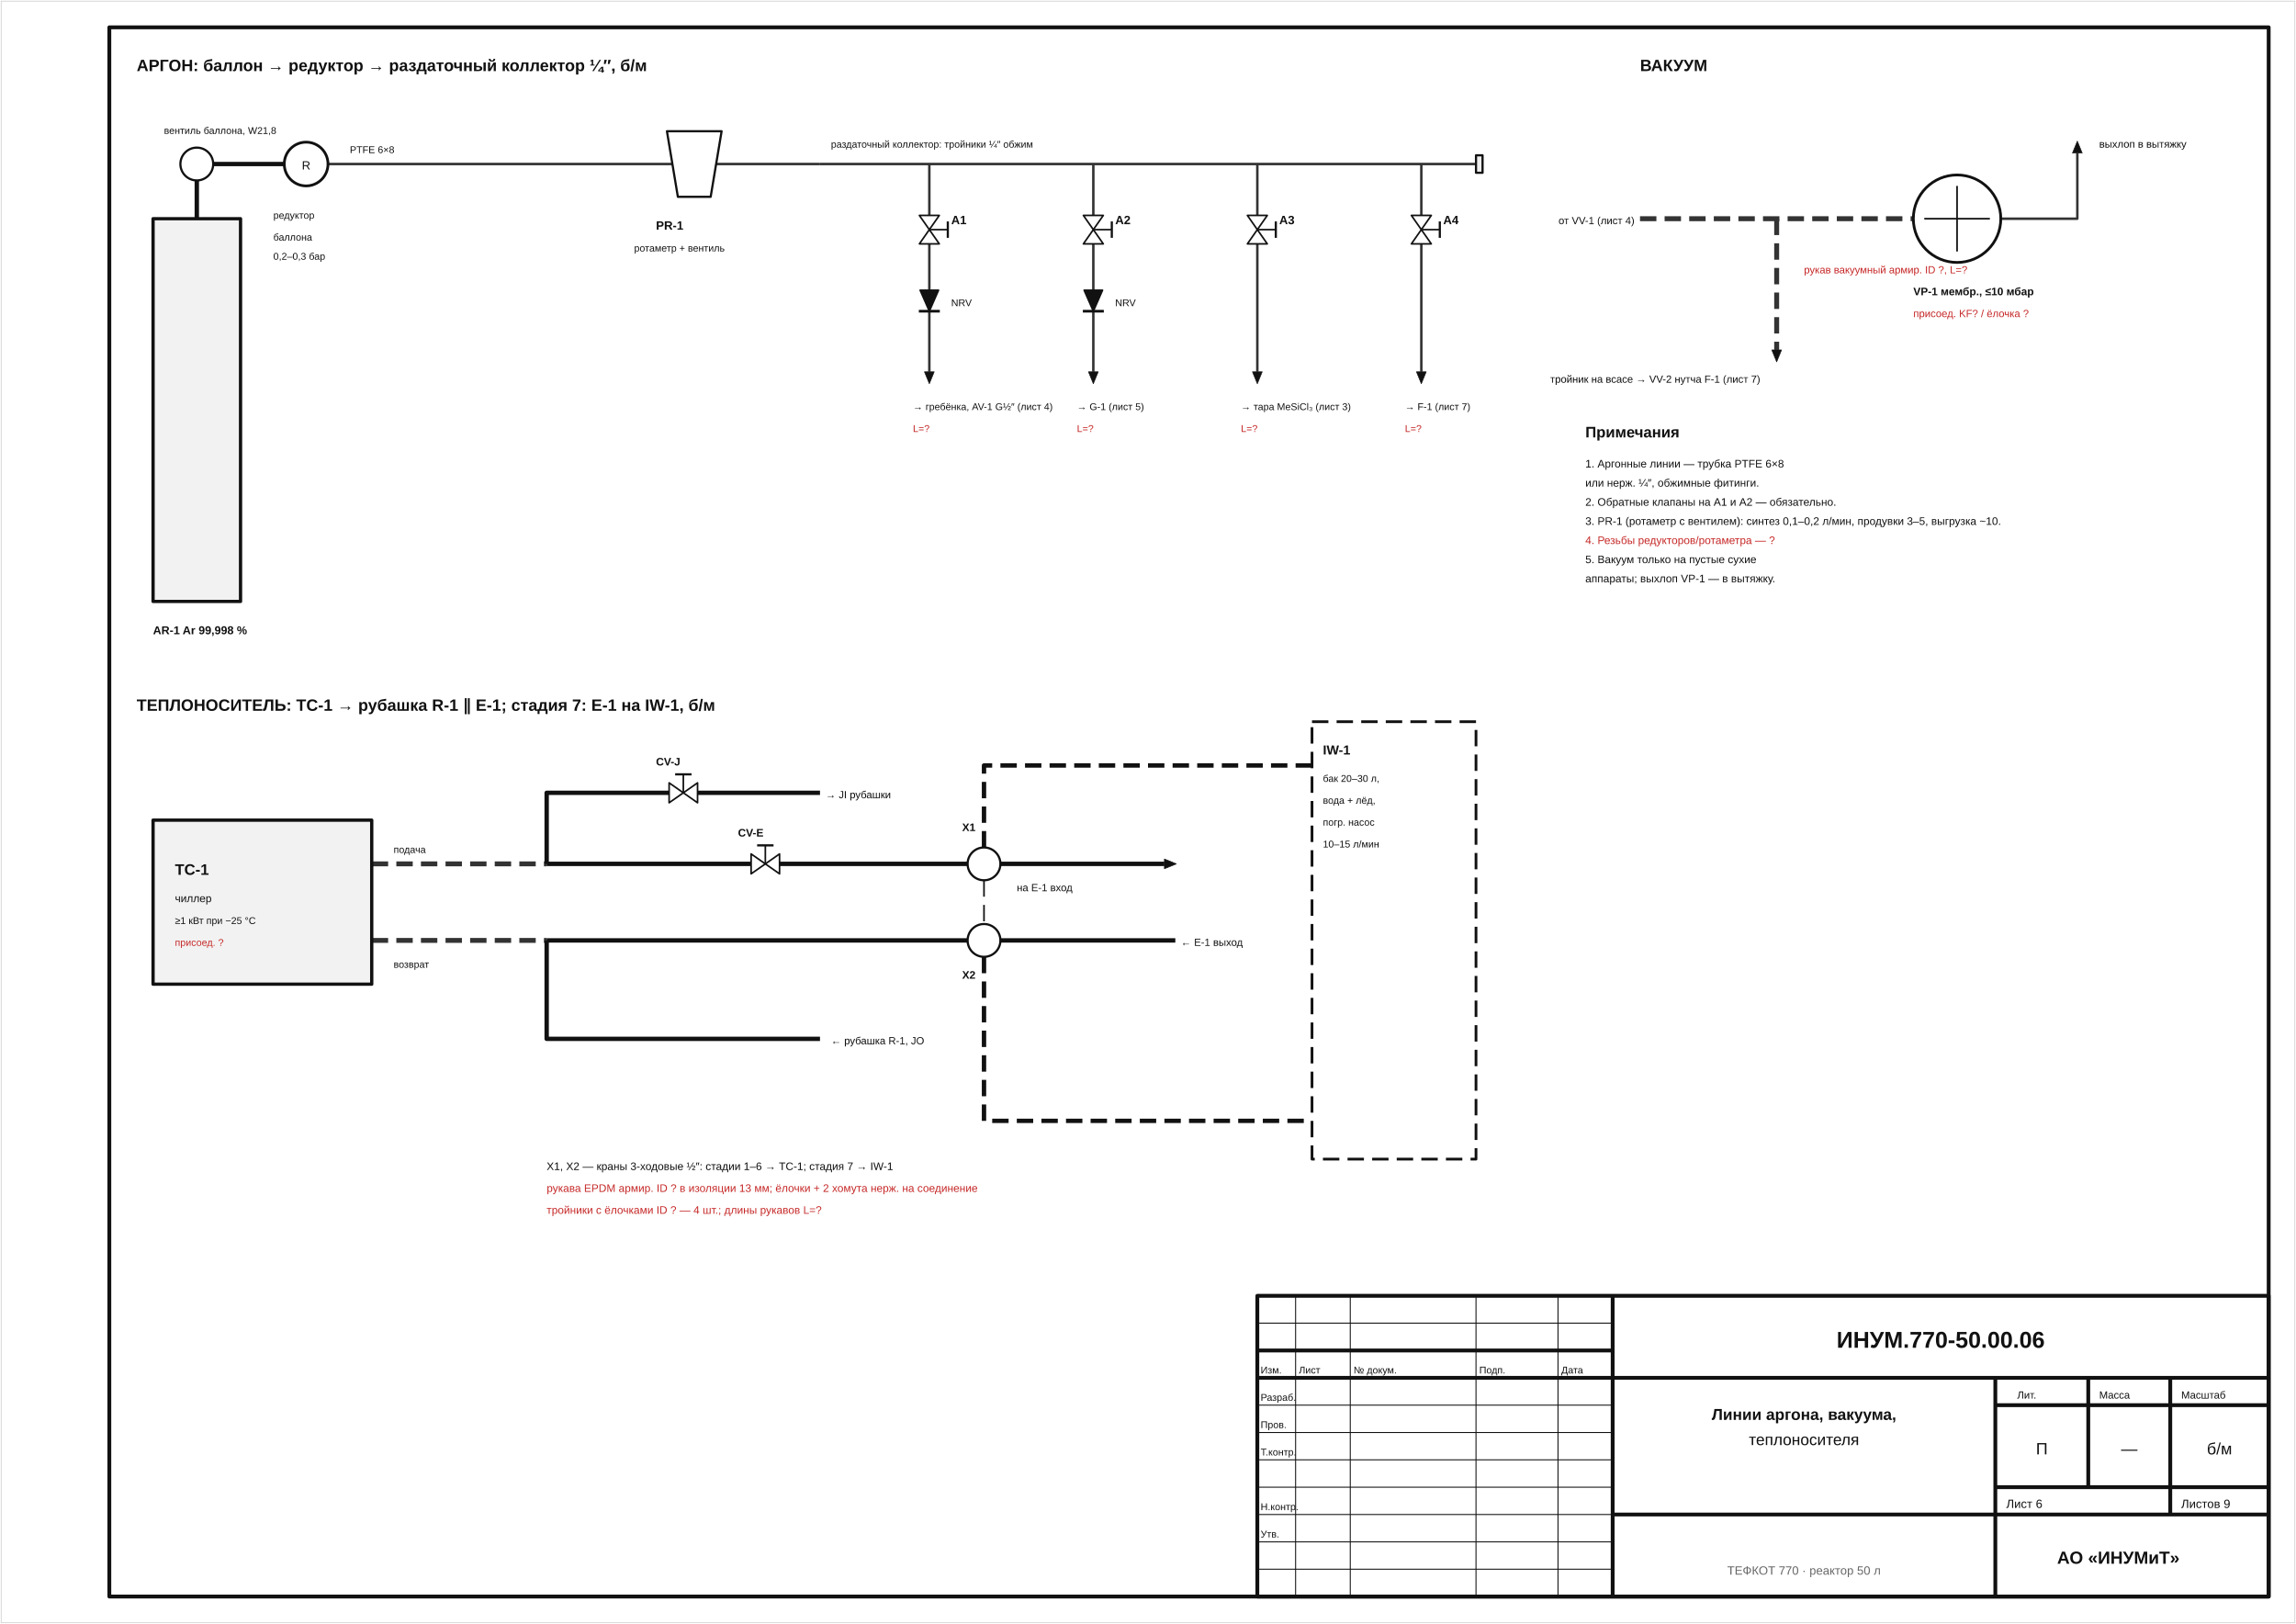
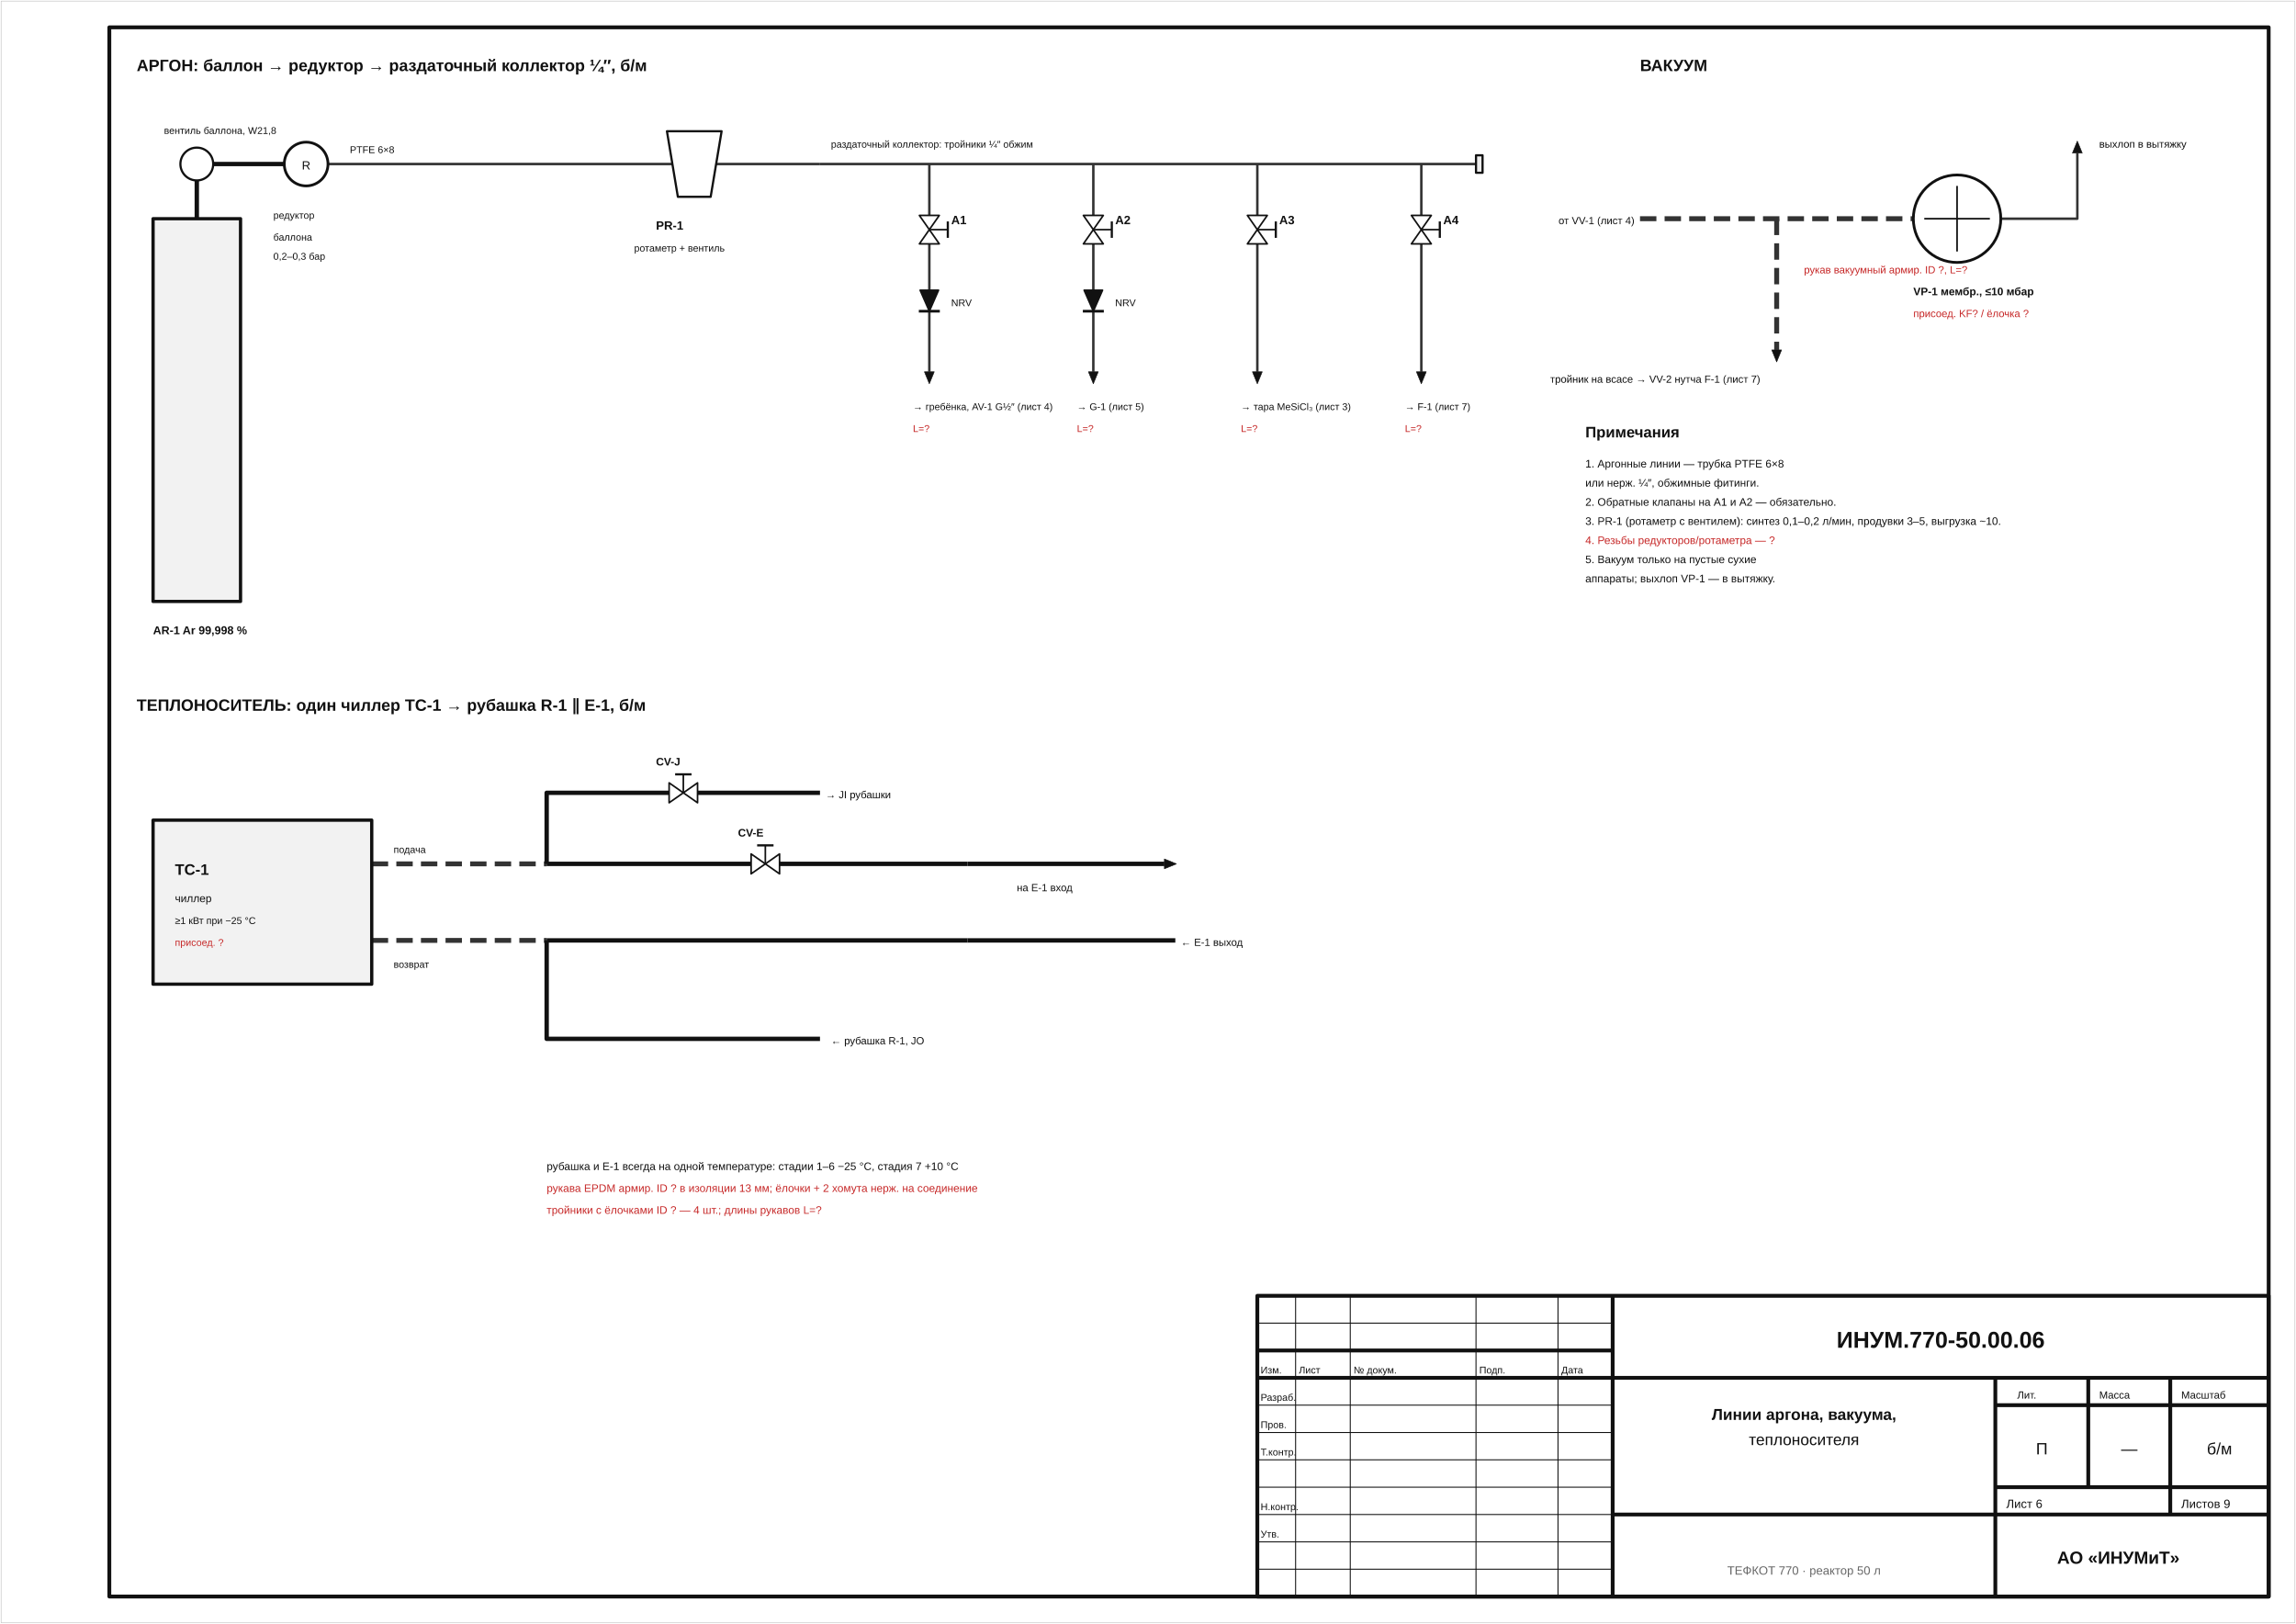
<svg xmlns="http://www.w3.org/2000/svg" viewBox="0 0 420.0 297.0" width="420.0mm" height="297.0mm" font-family="Arial, 'Liberation Sans', sans-serif">
  <rect width="100%" height="100%" fill="#fff" />
  <path d="M230.00,247.00 L295.00,247.00" fill="none" stroke="#111111" stroke-width="0.7" stroke-linejoin="round" />
  <path d="M230.00,252.00 L295.00,252.00" fill="none" stroke="#111111" stroke-width="0.7" stroke-linejoin="round" />
  <path d="M295.00,237.00 L295.00,292.00" fill="none" stroke="#111111" stroke-width="0.7" stroke-linejoin="round" />
  <path d="M295.00,252.00 L415.00,252.00" fill="none" stroke="#111111" stroke-width="0.7" stroke-linejoin="round" />
  <path d="M365.00,252.00 L365.00,292.00" fill="none" stroke="#111111" stroke-width="0.7" stroke-linejoin="round" />
  <path d="M295.00,277.00 L415.00,277.00" fill="none" stroke="#111111" stroke-width="0.7" stroke-linejoin="round" />
  <path d="M365.00,257.00 L415.00,257.00" fill="none" stroke="#111111" stroke-width="0.7" stroke-linejoin="round" />
  <path d="M365.00,272.00 L415.00,272.00" fill="none" stroke="#111111" stroke-width="0.7" stroke-linejoin="round" />
  <path d="M382.00,252.00 L382.00,272.00" fill="none" stroke="#111111" stroke-width="0.7" stroke-linejoin="round" />
  <path d="M397.00,252.00 L397.00,272.00" fill="none" stroke="#111111" stroke-width="0.7" stroke-linejoin="round" />
  <path d="M397.00,272.00 L397.00,277.00" fill="none" stroke="#111111" stroke-width="0.7" stroke-linejoin="round" />
  <path d="M36.00,40.00 L36.00,33.00" fill="none" stroke="#111111" stroke-width="0.8" stroke-linejoin="round" />
  <path d="M39.00,30.00 L52.00,30.00" fill="none" stroke="#111111" stroke-width="0.8" stroke-linejoin="round" />
  <path d="M60.00,30.00 L150.00,30.00" fill="none" stroke="#333333" stroke-width="0.45" stroke-linejoin="round" />
  <path d="M150.00,30.00 L270.00,30.00" fill="none" stroke="#333333" stroke-width="0.45" stroke-linejoin="round" />
  <path d="M170.00,30.00 L170.00,39.40" fill="none" stroke="#333333" stroke-width="0.45" stroke-linejoin="round" />
  <path d="M170.00,44.60 L170.00,53.08" fill="none" stroke="#333333" stroke-width="0.45" stroke-linejoin="round" />
  <path d="M170.00,56.92 L170.00,68.00" fill="none" stroke="#333333" stroke-width="0.45" stroke-linejoin="round" />
  <path d="M200.00,30.00 L200.00,39.40" fill="none" stroke="#333333" stroke-width="0.45" stroke-linejoin="round" />
  <path d="M200.00,44.60 L200.00,53.08" fill="none" stroke="#333333" stroke-width="0.45" stroke-linejoin="round" />
  <path d="M200.00,56.92 L200.00,68.00" fill="none" stroke="#333333" stroke-width="0.45" stroke-linejoin="round" />
  <path d="M230.00,30.00 L230.00,39.40" fill="none" stroke="#333333" stroke-width="0.45" stroke-linejoin="round" />
  <path d="M230.00,44.60 L230.00,68.00" fill="none" stroke="#333333" stroke-width="0.45" stroke-linejoin="round" />
  <path d="M260.00,30.00 L260.00,39.40" fill="none" stroke="#333333" stroke-width="0.45" stroke-linejoin="round" />
  <path d="M260.00,44.60 L260.00,68.00" fill="none" stroke="#333333" stroke-width="0.45" stroke-linejoin="round" />
  <path d="M300.00,40.00 L350.00,40.00" fill="none" stroke="#333333" stroke-width="0.9" stroke-dasharray="3 1.5" stroke-linejoin="round" />
  <path d="M325.00,40.00 L325.00,64.00" fill="none" stroke="#333333" stroke-width="0.9" stroke-dasharray="3 1.5" stroke-linejoin="round" />
  <path d="M366.00,40.00 L380.00,40.00 L380.00,28.00" fill="none" stroke="#333333" stroke-width="0.45" stroke-linejoin="round" />
  <path d="M68.00,158.00 L100.00,158.00" fill="none" stroke="#333333" stroke-width="0.9" stroke-dasharray="3 1.5" stroke-linejoin="round" />
  <path d="M68.00,172.00 L100.00,172.00" fill="none" stroke="#333333" stroke-width="0.9" stroke-dasharray="3 1.5" stroke-linejoin="round" />
  <path d="M100.00,158.00 L100.00,145.00 L122.40,145.00" fill="none" stroke="#111111" stroke-width="0.8" stroke-linejoin="round" />
  <path d="M127.60,145.00 L150.00,145.00" fill="none" stroke="#111111" stroke-width="0.8" stroke-linejoin="round" />
  <path d="M100.00,158.00 L137.40,158.00" fill="none" stroke="#111111" stroke-width="0.8" stroke-linejoin="round" />
  <path d="M142.60,158.00 L177.00,158.00" fill="none" stroke="#111111" stroke-width="0.8" stroke-linejoin="round" />
-   <path d="M183.00,158.00 L213.00,158.00" fill="none" stroke="#111111" stroke-width="0.8" stroke-linejoin="round" />
+   <path d="M177.00,158.00 L213.00,158.00" fill="none" stroke="#111111" stroke-width="0.8" stroke-linejoin="round" />
  <path d="M100.00,172.00 L100.00,190.00 L150.00,190.00" fill="none" stroke="#111111" stroke-width="0.8" stroke-linejoin="round" />
  <path d="M100.00,172.00 L177.00,172.00" fill="none" stroke="#111111" stroke-width="0.8" stroke-linejoin="round" />
-   <path d="M183.00,172.00 L215.00,172.00" fill="none" stroke="#111111" stroke-width="0.8" stroke-linejoin="round" />
-   <path d="M180.00,155.00 L180.00,140.00 L240.00,140.00" fill="none" stroke="#111111" stroke-width="0.8" stroke-dasharray="3 1.5" stroke-linejoin="round" />
-   <path d="M180.00,175.00 L180.00,205.00 L240.00,205.00" fill="none" stroke="#111111" stroke-width="0.8" stroke-dasharray="3 1.5" stroke-linejoin="round" />
+   <path d="M177.00,172.00 L215.00,172.00" fill="none" stroke="#111111" stroke-width="0.8" stroke-linejoin="round" />
  <path d="M0.20,0.20 L419.80,0.20 L419.80,296.80 L0.20,296.80 Z" fill="none" stroke="#bbbbbb" stroke-width="0.1" stroke-linejoin="round" />
  <path d="M20.00,5.00 L415.00,5.00 L415.00,292.00 L20.00,292.00 Z" fill="none" stroke="#111111" stroke-width="0.7" stroke-linejoin="round" />
  <path d="M230.00,237.00 L415.00,237.00 L415.00,292.00 L230.00,292.00 Z" fill="none" stroke="#111111" stroke-width="0.7" stroke-linejoin="round" />
  <path d="M230.00,242.00 L295.00,242.00" fill="none" stroke="#111111" stroke-width="0.18" stroke-linejoin="round" />
  <path d="M230.00,257.00 L295.00,257.00" fill="none" stroke="#111111" stroke-width="0.18" stroke-linejoin="round" />
  <path d="M230.00,262.00 L295.00,262.00" fill="none" stroke="#111111" stroke-width="0.18" stroke-linejoin="round" />
  <path d="M230.00,267.00 L295.00,267.00" fill="none" stroke="#111111" stroke-width="0.18" stroke-linejoin="round" />
  <path d="M230.00,272.00 L295.00,272.00" fill="none" stroke="#111111" stroke-width="0.18" stroke-linejoin="round" />
  <path d="M230.00,277.00 L295.00,277.00" fill="none" stroke="#111111" stroke-width="0.18" stroke-linejoin="round" />
  <path d="M230.00,282.00 L295.00,282.00" fill="none" stroke="#111111" stroke-width="0.18" stroke-linejoin="round" />
  <path d="M230.00,287.00 L295.00,287.00" fill="none" stroke="#111111" stroke-width="0.18" stroke-linejoin="round" />
  <path d="M237.00,237.00 L237.00,292.00" fill="none" stroke="#111111" stroke-width="0.18" stroke-linejoin="round" />
  <path d="M247.00,237.00 L247.00,292.00" fill="none" stroke="#111111" stroke-width="0.18" stroke-linejoin="round" />
  <path d="M270.00,237.00 L270.00,292.00" fill="none" stroke="#111111" stroke-width="0.18" stroke-linejoin="round" />
  <path d="M285.00,237.00 L285.00,292.00" fill="none" stroke="#111111" stroke-width="0.18" stroke-linejoin="round" />
  <text x="230.60" y="251.20" font-size="1.8" text-anchor="start" fill="#111111">Изм.</text>
  <text x="237.60" y="251.20" font-size="1.8" text-anchor="start" fill="#111111">Лист</text>
  <text x="247.60" y="251.20" font-size="1.8" text-anchor="start" fill="#111111">№ докум.</text>
  <text x="270.60" y="251.20" font-size="1.8" text-anchor="start" fill="#111111">Подп.</text>
  <text x="285.60" y="251.20" font-size="1.8" text-anchor="start" fill="#111111">Дата</text>
  <text x="230.60" y="256.20" font-size="1.8" text-anchor="start" fill="#111111">Разраб.</text>
  <text x="230.60" y="261.20" font-size="1.8" text-anchor="start" fill="#111111">Пров.</text>
  <text x="230.60" y="266.20" font-size="1.8" text-anchor="start" fill="#111111">Т.контр.</text>
  <text x="230.60" y="276.20" font-size="1.8" text-anchor="start" fill="#111111">Н.контр.</text>
  <text x="230.60" y="281.20" font-size="1.8" text-anchor="start" fill="#111111">Утв.</text>
  <text x="248.60" y="256.20" font-size="1.8" text-anchor="start" fill="#111111" />
  <text x="355.00" y="246.50" font-size="4.2" text-anchor="middle" fill="#111111" font-weight="bold">ИНУМ.770-50.00.06</text>
  <text x="330.00" y="259.70" font-size="2.9" text-anchor="middle" fill="#111111" font-weight="bold">Линии аргона, вакуума,</text>
  <text x="330.00" y="264.30" font-size="2.9" text-anchor="middle" fill="#111111">теплоносителя</text>
  <text x="369.00" y="255.80" font-size="1.9" text-anchor="start" fill="#111111">Лит.</text>
  <text x="384.00" y="255.80" font-size="1.9" text-anchor="start" fill="#111111">Масса</text>
  <text x="399.00" y="255.80" font-size="1.9" text-anchor="start" fill="#111111">Масштаб</text>
  <text x="373.50" y="266.00" font-size="3" text-anchor="middle" fill="#111111">П</text>
  <text x="389.50" y="266.00" font-size="3" text-anchor="middle" fill="#111111">—</text>
  <text x="406.00" y="266.00" font-size="3" text-anchor="middle" fill="#111111">б/м</text>
  <text x="367.00" y="275.80" font-size="2.2" text-anchor="start" fill="#111111">Лист 6</text>
  <text x="399.00" y="275.80" font-size="2.2" text-anchor="start" fill="#111111">Листов 9</text>
  <text x="387.50" y="286.00" font-size="3.2" text-anchor="middle" fill="#111111" font-weight="bold">АО «ИНУМиТ»</text>
  <text x="330.00" y="288.00" font-size="2.2" text-anchor="middle" fill="#666666">ТЕФКОТ 770 · реактор 50 л</text>
  <text x="25.00" y="13.00" font-size="3.0" text-anchor="start" fill="#111111" font-weight="bold">АРГОН: баллон → редуктор → раздаточный коллектор ¼″, б/м</text>
  <path d="M28.00,40.00 L44.00,40.00 L44.00,110.00 L28.00,110.00 Z" fill="#f2f2f2" stroke="#111111" stroke-width="0.6" stroke-linejoin="round" />
  <text x="28.00" y="116.00" font-size="2.1" text-anchor="start" fill="#111111" font-weight="bold">AR-1 Ar 99,998 %</text>
  <circle cx="36.00" cy="30.00" r="3.00" fill="#ffffff" stroke="#111111" stroke-width="0.4" />
  <text x="30.00" y="24.50" font-size="1.8" text-anchor="start" fill="#111111">вентиль баллона, W21,8</text>
  <circle cx="56.00" cy="30.00" r="4.00" fill="#ffffff" stroke="#111111" stroke-width="0.5" />
  <text x="56.00" y="31.00" font-size="2.2" text-anchor="middle" fill="#111111">R</text>
  <text x="50.00" y="40.00" font-size="1.8" text-anchor="start" fill="#111111">редуктор</text>
  <text x="50.00" y="44.00" font-size="1.8" text-anchor="start" fill="#111111">баллона</text>
  <text x="50.00" y="47.50" font-size="1.8" text-anchor="start" fill="#111111">0,2–0,3 бар</text>
  <text x="64.00" y="28.00" font-size="1.8" text-anchor="start" fill="#111111">PTFE 6×8</text>
  <path d="M122.00,24.00 L132.00,24.00 L130.00,36.00 L124.00,36.00 Z" fill="#ffffff" stroke="#111111" stroke-width="0.4" stroke-linejoin="round" />
  <text x="120.00" y="42.00" font-size="2.2" text-anchor="start" fill="#111111" font-weight="bold">PR-1</text>
  <text x="116.00" y="46.00" font-size="1.8" text-anchor="start" fill="#111111">ротаметр + вентиль</text>
  <path d="M270.00,28.40 L271.20,28.40 L271.20,31.60 L270.00,31.60 Z" fill="#eeeeee" stroke="#111111" stroke-width="0.4" stroke-linejoin="round" />
  <text x="152.00" y="27.00" font-size="1.8" text-anchor="start" fill="#111111">раздаточный коллектор: тройники ¼″ обжим</text>
  <path d="M170.00,70.20 L169.10,68.00 L170.90,68.00 Z" fill="#111111" stroke="#111111" stroke-width="0.1" stroke-linejoin="round" />
  <path d="M168.18,39.40 L171.82,44.60 L168.18,44.60 L171.82,39.40 Z" fill="#ffffff" stroke="#111111" stroke-width="0.3" stroke-linejoin="round" />
  <path d="M170.00,42.00 L173.38,42.00" fill="none" stroke="#111111" stroke-width="0.3" stroke-linejoin="round" />
  <path d="M173.38,40.50 L173.38,43.50" fill="none" stroke="#111111" stroke-width="0.4" stroke-linejoin="round" />
  <text x="174.00" y="41.00" font-size="2.2" text-anchor="start" fill="#111111" font-weight="bold">A1</text>
  <path d="M170.00,56.92 L168.32,53.08 L171.68,53.08 Z" fill="#111111" stroke="#111111" stroke-width="0.3" stroke-linejoin="round" />
  <path d="M168.08,56.92 L171.92,56.92" fill="none" stroke="#111111" stroke-width="0.5" stroke-linejoin="round" />
  <text x="174.00" y="56.00" font-size="1.8" text-anchor="start" fill="#111111">NRV</text>
  <text x="167.00" y="75.00" font-size="1.8" text-anchor="start" fill="#111111">→ гребёнка, AV-1 G½″ (лист 4)</text>
  <text x="167.00" y="79.00" font-size="1.8" text-anchor="start" fill="#c62828">L=?</text>
  <path d="M200.00,70.20 L199.10,68.00 L200.90,68.00 Z" fill="#111111" stroke="#111111" stroke-width="0.1" stroke-linejoin="round" />
  <path d="M198.18,39.40 L201.82,44.60 L198.18,44.60 L201.82,39.40 Z" fill="#ffffff" stroke="#111111" stroke-width="0.3" stroke-linejoin="round" />
  <path d="M200.00,42.00 L203.38,42.00" fill="none" stroke="#111111" stroke-width="0.3" stroke-linejoin="round" />
  <path d="M203.38,40.50 L203.38,43.50" fill="none" stroke="#111111" stroke-width="0.4" stroke-linejoin="round" />
  <text x="204.00" y="41.00" font-size="2.2" text-anchor="start" fill="#111111" font-weight="bold">A2</text>
  <path d="M200.00,56.92 L198.32,53.08 L201.68,53.08 Z" fill="#111111" stroke="#111111" stroke-width="0.3" stroke-linejoin="round" />
  <path d="M198.08,56.92 L201.92,56.92" fill="none" stroke="#111111" stroke-width="0.5" stroke-linejoin="round" />
  <text x="204.00" y="56.00" font-size="1.8" text-anchor="start" fill="#111111">NRV</text>
  <text x="197.00" y="75.00" font-size="1.8" text-anchor="start" fill="#111111">→ G-1 (лист 5)</text>
  <text x="197.00" y="79.00" font-size="1.8" text-anchor="start" fill="#c62828">L=?</text>
  <path d="M230.00,70.20 L229.10,68.00 L230.90,68.00 Z" fill="#111111" stroke="#111111" stroke-width="0.1" stroke-linejoin="round" />
  <path d="M228.18,39.40 L231.82,44.60 L228.18,44.60 L231.82,39.40 Z" fill="#ffffff" stroke="#111111" stroke-width="0.3" stroke-linejoin="round" />
  <path d="M230.00,42.00 L233.38,42.00" fill="none" stroke="#111111" stroke-width="0.3" stroke-linejoin="round" />
  <path d="M233.38,40.50 L233.38,43.50" fill="none" stroke="#111111" stroke-width="0.4" stroke-linejoin="round" />
  <text x="234.00" y="41.00" font-size="2.2" text-anchor="start" fill="#111111" font-weight="bold">A3</text>
  <text x="227.00" y="75.00" font-size="1.8" text-anchor="start" fill="#111111">→ тара MeSiCl₃ (лист 3)</text>
  <text x="227.00" y="79.00" font-size="1.8" text-anchor="start" fill="#c62828">L=?</text>
  <path d="M260.00,70.20 L259.10,68.00 L260.90,68.00 Z" fill="#111111" stroke="#111111" stroke-width="0.1" stroke-linejoin="round" />
  <path d="M258.18,39.40 L261.82,44.60 L258.18,44.60 L261.82,39.40 Z" fill="#ffffff" stroke="#111111" stroke-width="0.3" stroke-linejoin="round" />
  <path d="M260.00,42.00 L263.38,42.00" fill="none" stroke="#111111" stroke-width="0.3" stroke-linejoin="round" />
  <path d="M263.38,40.50 L263.38,43.50" fill="none" stroke="#111111" stroke-width="0.4" stroke-linejoin="round" />
  <text x="264.00" y="41.00" font-size="2.2" text-anchor="start" fill="#111111" font-weight="bold">A4</text>
  <text x="257.00" y="75.00" font-size="1.8" text-anchor="start" fill="#111111">→ F-1 (лист 7)</text>
  <text x="257.00" y="79.00" font-size="1.8" text-anchor="start" fill="#c62828">L=?</text>
  <text x="300.00" y="13.00" font-size="3.0" text-anchor="start" fill="#111111" font-weight="bold">ВАКУУМ</text>
  <text x="299.00" y="41.00" font-size="1.9" text-anchor="end" fill="#111111">от VV-1 (лист 4)</text>
  <path d="M325.00,66.20 L324.10,64.00 L325.90,64.00 Z" fill="#111111" stroke="#111111" stroke-width="0.1" stroke-linejoin="round" />
  <text x="322.00" y="70.00" font-size="1.9" text-anchor="end" fill="#111111">тройник на всасе → VV-2 нутча F-1 (лист 7)</text>
  <circle cx="358.00" cy="40.00" r="8.00" fill="#ffffff" stroke="#111111" stroke-width="0.5" />
  <path d="M352.00,40.00 L364.00,40.00" fill="none" stroke="#111111" stroke-width="0.3" stroke-linejoin="round" />
  <path d="M358.00,34.00 L358.00,46.00" fill="none" stroke="#111111" stroke-width="0.3" stroke-linejoin="round" />
  <text x="350.00" y="54.00" font-size="2.0" text-anchor="start" fill="#111111" font-weight="bold">VP-1 мембр., ≤10 мбар</text>
  <text x="350.00" y="58.00" font-size="1.9" text-anchor="start" fill="#c62828">присоед. KF? / ёлочка ?</text>
  <path d="M380.00,25.80 L380.90,28.00 L379.10,28.00 Z" fill="#111111" stroke="#111111" stroke-width="0.1" stroke-linejoin="round" />
  <text x="384.00" y="27.00" font-size="1.9" text-anchor="start" fill="#111111">выхлоп в вытяжку</text>
  <text x="330.00" y="50.00" font-size="1.9" text-anchor="start" fill="#c62828">рукав вакуумный армир. ID ?, L=?</text>
-   <text x="25.00" y="130.00" font-size="3.0" text-anchor="start" fill="#111111" font-weight="bold">ТЕПЛОНОСИТЕЛЬ: TC-1 → рубашка R-1 ∥ E-1; стадия 7: E-1 на IW-1, б/м</text>
+   <text x="25.00" y="130.00" font-size="3.0" text-anchor="start" fill="#111111" font-weight="bold">ТЕПЛОНОСИТЕЛЬ: один чиллер TC-1 → рубашка R-1 ∥ E-1, б/м</text>
  <path d="M28.00,150.00 L68.00,150.00 L68.00,180.00 L28.00,180.00 Z" fill="#f2f2f2" stroke="#111111" stroke-width="0.6" stroke-linejoin="round" />
  <text x="32.00" y="160.00" font-size="2.8" text-anchor="start" fill="#111111" font-weight="bold">TC-1</text>
  <text x="32.00" y="165.00" font-size="2.0" text-anchor="start" fill="#111111">чиллер</text>
  <text x="32.00" y="169.00" font-size="1.8" text-anchor="start" fill="#111111">≥1 кВт при −25 °C</text>
  <text x="32.00" y="173.00" font-size="1.8" text-anchor="start" fill="#c62828">присоед. ?</text>
  <text x="72.00" y="156.00" font-size="1.8" text-anchor="start" fill="#111111">подача</text>
  <text x="72.00" y="177.00" font-size="1.8" text-anchor="start" fill="#111111">возврат</text>
  <path d="M122.40,143.18 L127.60,146.82 L127.60,143.18 L122.40,146.82 Z" fill="#ffffff" stroke="#111111" stroke-width="0.3" stroke-linejoin="round" />
  <path d="M125.00,145.00 L125.00,141.62" fill="none" stroke="#111111" stroke-width="0.3" stroke-linejoin="round" />
  <path d="M123.50,141.62 L126.50,141.62" fill="none" stroke="#111111" stroke-width="0.4" stroke-linejoin="round" />
  <text x="120.00" y="140.00" font-size="2.0" text-anchor="start" fill="#111111" font-weight="bold">CV-J</text>
  <text x="151.00" y="146.00" font-size="1.9" text-anchor="start" fill="#111111">→ JI рубашки</text>
  <path d="M137.40,156.18 L142.60,159.82 L142.60,156.18 L137.40,159.82 Z" fill="#ffffff" stroke="#111111" stroke-width="0.3" stroke-linejoin="round" />
  <path d="M140.00,158.00 L140.00,154.62" fill="none" stroke="#111111" stroke-width="0.3" stroke-linejoin="round" />
  <path d="M138.50,154.62 L141.50,154.62" fill="none" stroke="#111111" stroke-width="0.4" stroke-linejoin="round" />
  <text x="135.00" y="153.00" font-size="2.0" text-anchor="start" fill="#111111" font-weight="bold">CV-E</text>
-   <circle cx="180.00" cy="158.00" r="3.00" fill="#ffffff" stroke="#111111" stroke-width="0.4" />
-   <text x="176.00" y="152.00" font-size="2.0" text-anchor="start" fill="#111111" font-weight="bold">X1</text>
  <path d="M215.20,158.00 L213.00,158.90 L213.00,157.10 Z" fill="#111111" stroke="#111111" stroke-width="0.1" stroke-linejoin="round" />
  <text x="186.00" y="163.00" font-size="1.9" text-anchor="start" fill="#111111">на E-1 вход</text>
  <text x="152.00" y="191.00" font-size="1.9" text-anchor="start" fill="#111111">← рубашка R-1, JO</text>
-   <circle cx="180.00" cy="172.00" r="3.00" fill="#ffffff" stroke="#111111" stroke-width="0.4" />
-   <text x="176.00" y="179.00" font-size="2.0" text-anchor="start" fill="#111111" font-weight="bold">X2</text>
  <text x="216.00" y="173.00" font-size="1.9" text-anchor="start" fill="#111111">← E-1 выход</text>
-   <path d="M180.00,161.00 L180.00,169.00" fill="none" stroke="#111111" stroke-width="0.3" stroke-dasharray="3 1.5" stroke-linejoin="round" />
-   <path d="M240.00,132.00 L270.00,132.00 L270.00,212.00 L240.00,212.00 Z" fill="none" stroke="#111111" stroke-width="0.5" stroke-dasharray="3 1.5" stroke-linejoin="round" />
-   <text x="242.00" y="138.00" font-size="2.4" text-anchor="start" fill="#111111" font-weight="bold">IW-1</text>
-   <text x="242.00" y="143.00" font-size="1.8" text-anchor="start" fill="#111111">бак 20–30 л,</text>
-   <text x="242.00" y="147.00" font-size="1.8" text-anchor="start" fill="#111111">вода + лёд,</text>
-   <text x="242.00" y="151.00" font-size="1.8" text-anchor="start" fill="#111111">погр. насос</text>
-   <text x="242.00" y="155.00" font-size="1.8" text-anchor="start" fill="#111111">10–15 л/мин</text>
-   <text x="100.00" y="214.00" font-size="2.0" text-anchor="start" fill="#111111">X1, X2 — краны 3-ходовые ½″: стадии 1–6 → TC-1; стадия 7 → IW-1</text>
+   <text x="100.00" y="214.00" font-size="2.0" text-anchor="start" fill="#111111">рубашка и E-1 всегда на одной температуре: стадии 1–6 −25 °C, стадия 7 +10 °C</text>
  <text x="100.00" y="218.00" font-size="2.0" text-anchor="start" fill="#c62828">рукава EPDM армир. ID ? в изоляции 13 мм; ёлочки + 2 хомута нерж. на соединение</text>
  <text x="100.00" y="222.00" font-size="2.0" text-anchor="start" fill="#c62828">тройники с ёлочками ID ? — 4 шт.; длины рукавов L=?</text>
  <text x="290.00" y="80.00" font-size="2.8" text-anchor="start" fill="#111111" font-weight="bold">Примечания</text>
  <text x="290.00" y="85.50" font-size="2.0" text-anchor="start" fill="#111111">1. Аргонные линии — трубка PTFE 6×8</text>
  <text x="290.00" y="89.00" font-size="2.0" text-anchor="start" fill="#111111">   или нерж. ¼″, обжимные фитинги.</text>
  <text x="290.00" y="92.50" font-size="2.0" text-anchor="start" fill="#111111">2. Обратные клапаны на A1 и A2 — обязательно.</text>
  <text x="290.00" y="96.00" font-size="2.0" text-anchor="start" fill="#111111">3. PR-1 (ротаметр с вентилем): синтез 0,1–0,2 л/мин, продувки 3–5, выгрузка ~10.</text>
  <text x="290.00" y="99.50" font-size="2.0" text-anchor="start" fill="#c62828">4. Резьбы редукторов/ротаметра — ?</text>
  <text x="290.00" y="103.00" font-size="2.0" text-anchor="start" fill="#111111">5. Вакуум только на пустые сухие</text>
  <text x="290.00" y="106.50" font-size="2.0" text-anchor="start" fill="#111111">   аппараты; выхлоп VP-1 — в вытяжку.</text>
</svg>
